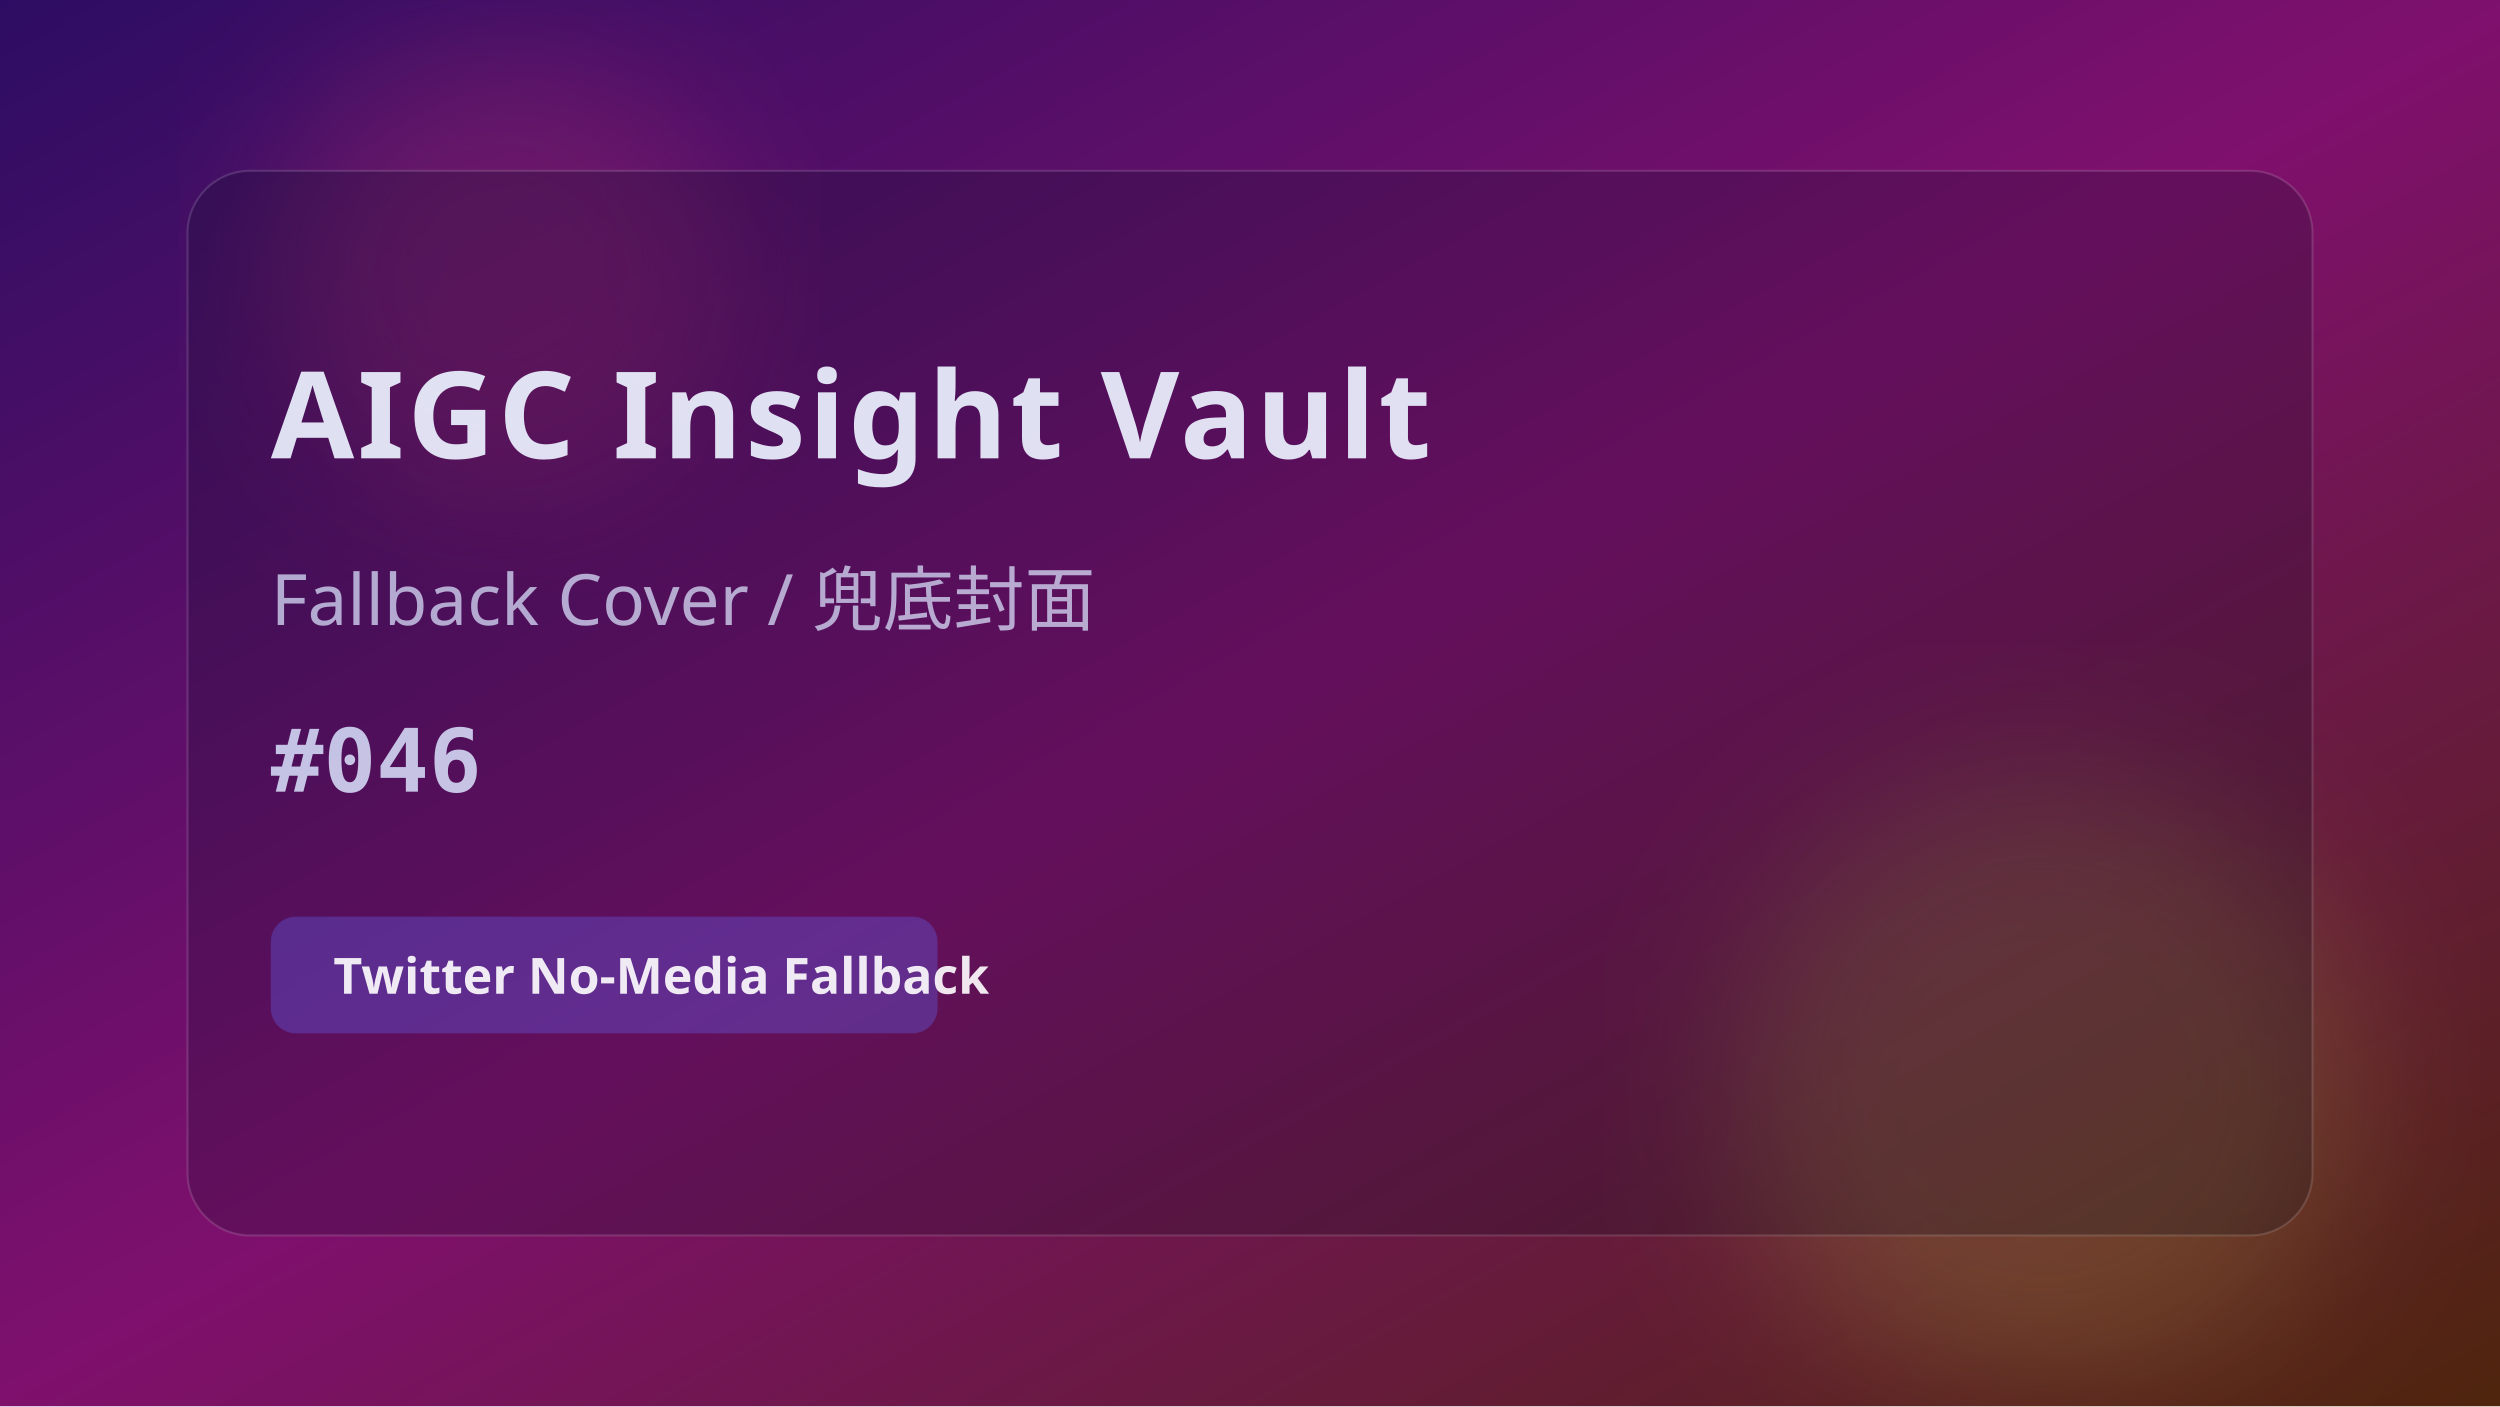
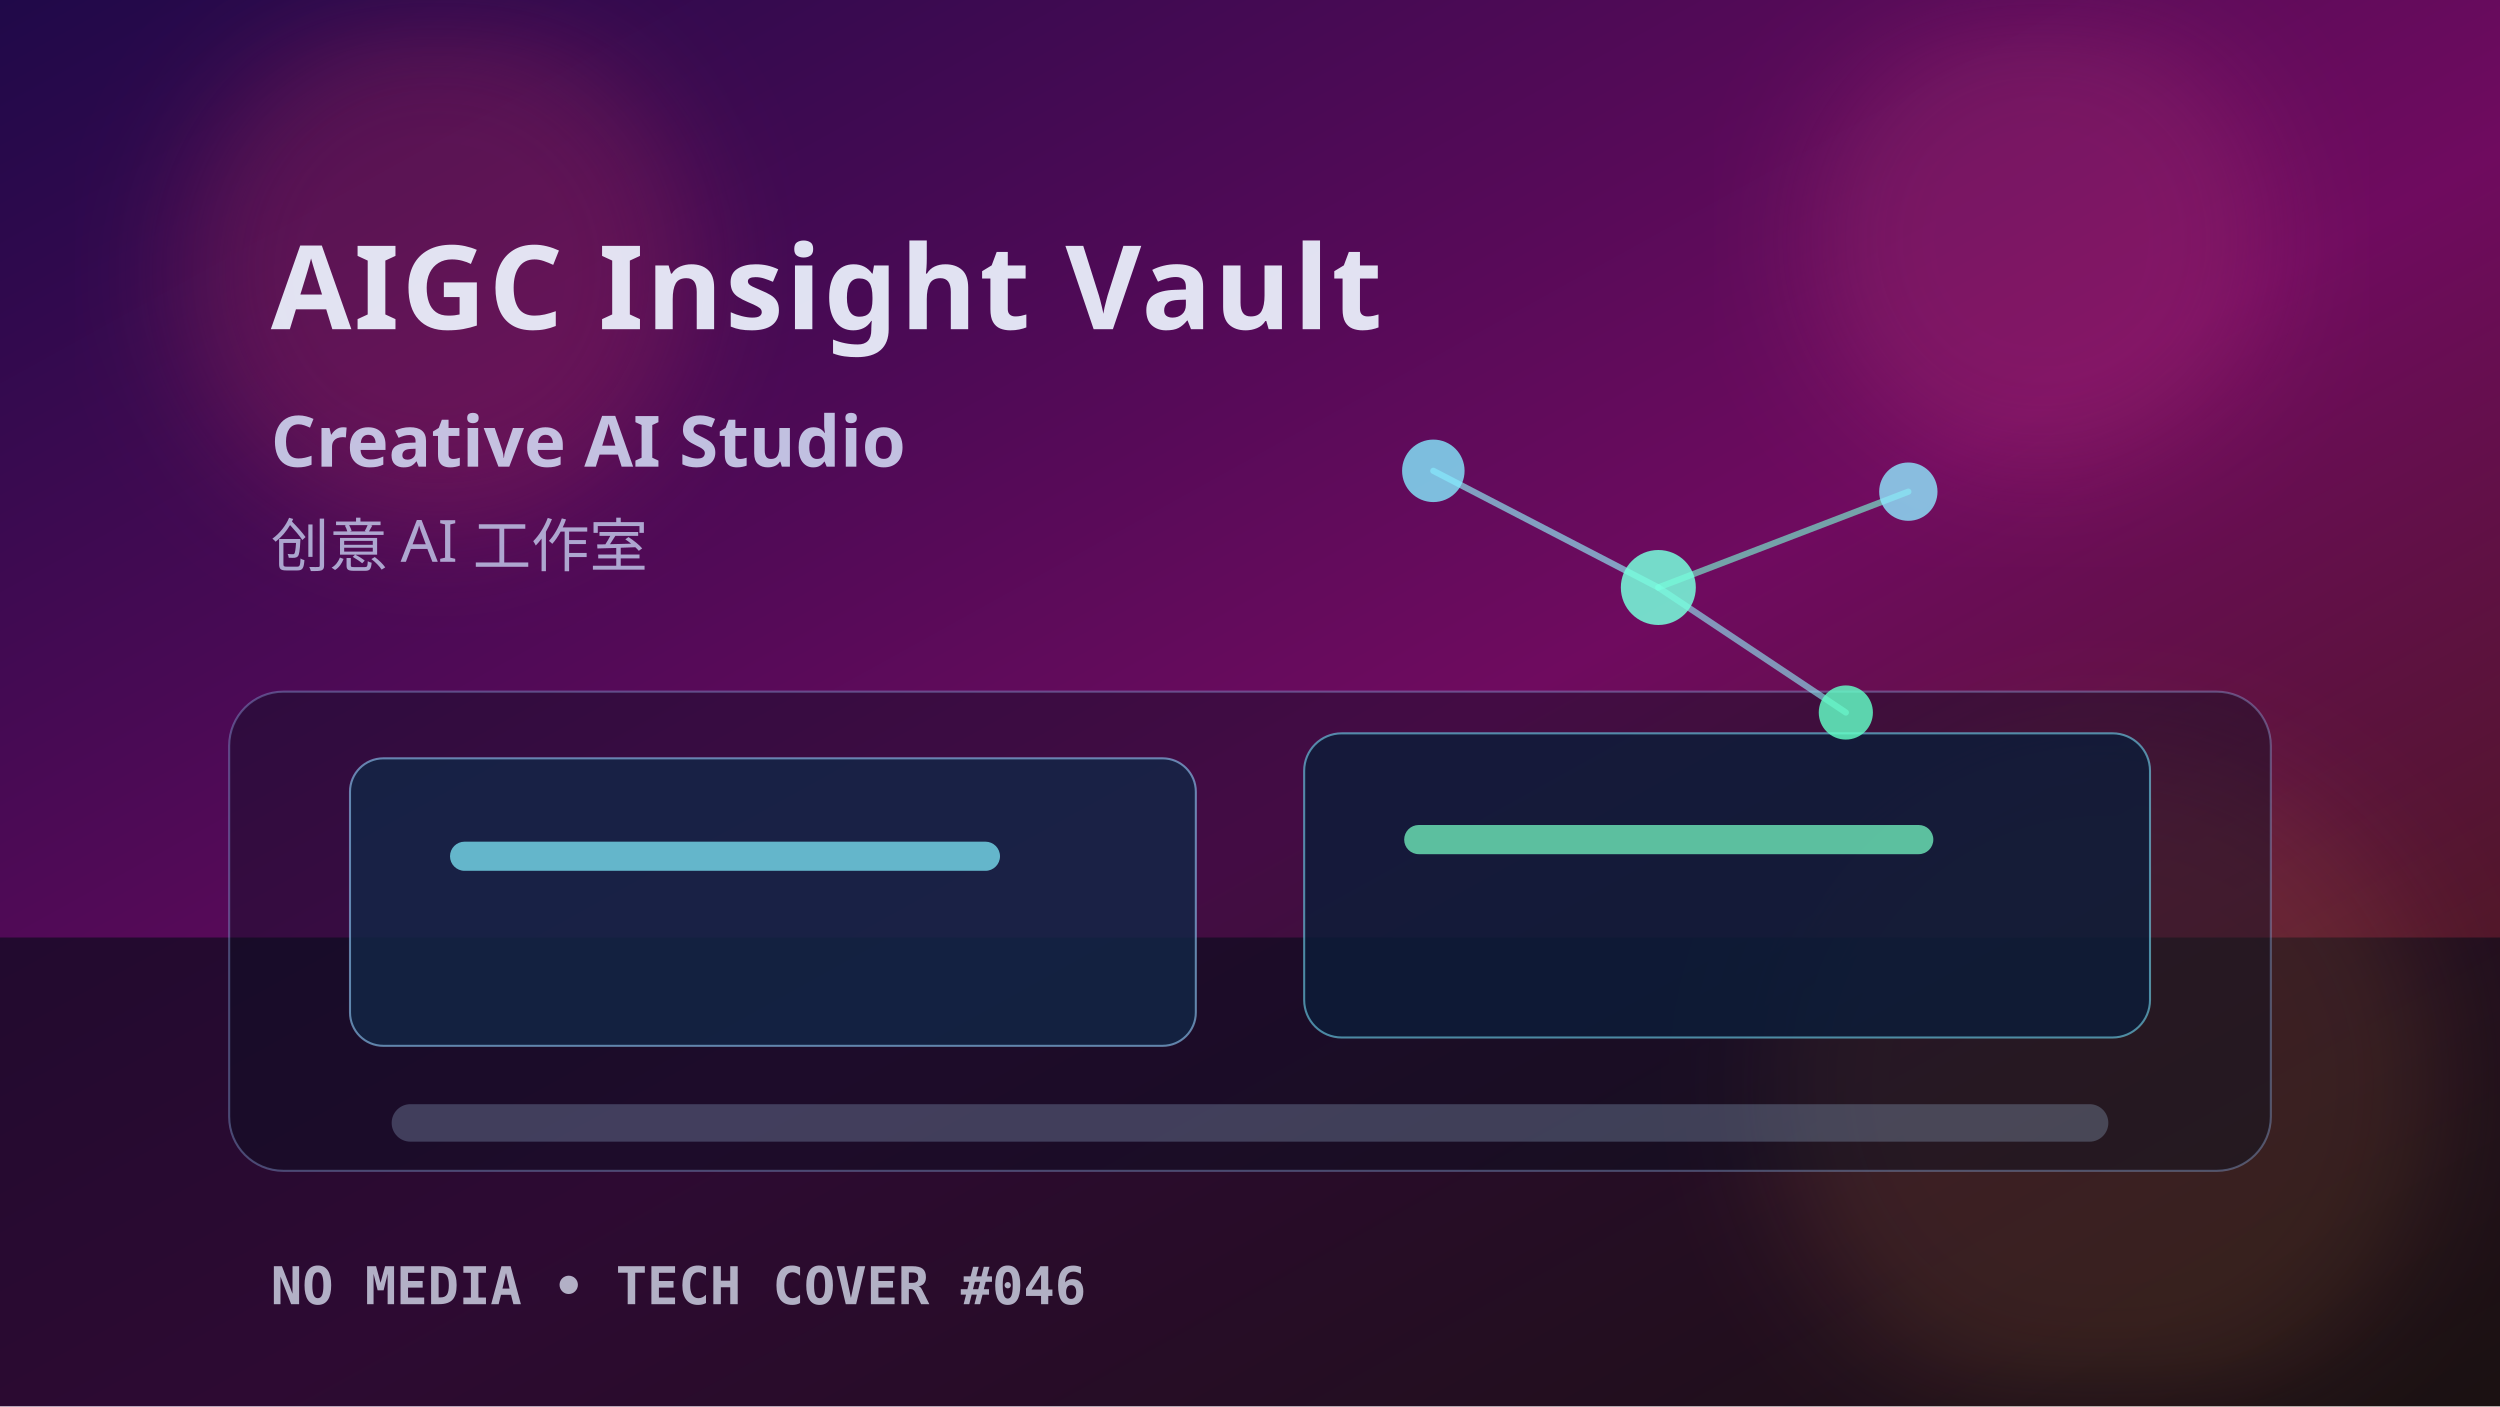
- <svg xmlns="http://www.w3.org/2000/svg" width="1200" height="675" viewBox="0 0 1200 675" role="img" aria-label="AIGC fallback cover 46">
+ <svg xmlns="http://www.w3.org/2000/svg" width="1200" height="675" viewBox="0 0 1200 675" role="img" aria-label="AIGC fallback cover 46" data-scene="creative-studio">
  <defs>
    <linearGradient id="g46" x1="0" y1="0" x2="1" y2="1">
-       <stop offset="0%" stop-color="hsl(262, 76%, 22%)" />
-       <stop offset="50%" stop-color="hsl(310, 78%, 28%)" />
-       <stop offset="100%" stop-color="hsl(22, 72%, 18%)" />
+       <stop offset="0%" stop-color="hsl(262, 78%, 16%)" />
+       <stop offset="55%" stop-color="hsl(310, 82%, 24%)" />
+       <stop offset="100%" stop-color="hsl(22, 74%, 14%)" />
    </linearGradient>
    <filter id="blur" x="-20%" y="-20%" width="140%" height="140%">
-       <feGaussianBlur stdDeviation="36" />
+       <feGaussianBlur stdDeviation="28" />
    </filter>
  </defs>
  <rect width="1200" height="675" fill="url(#g46)" />
-   <circle cx="240" cy="130" r="110" fill="hsl(342, 90%, 60%)" opacity="0.20" filter="url(#blur)" />
-   <circle cx="980" cy="520" r="150" fill="hsl(70, 90%, 62%)" opacity="0.16" filter="url(#blur)" />
-   <rect x="90" y="82" width="1020" height="511" rx="30" fill="rgba(8, 15, 32, 0.22)" stroke="rgba(255,255,255,0.14)" />
-   <text x="130" y="220" fill="rgba(236,242,255,0.92)" font-family="'Segoe UI', 'PingFang SC', 'Microsoft YaHei', sans-serif" font-size="58" font-weight="700" letter-spacing="1.5">AIGC Insight Vault</text>
-   <text x="130" y="300" fill="rgba(220,230,255,0.72)" font-family="'Segoe UI', 'PingFang SC', 'Microsoft YaHei', sans-serif" font-size="34" font-weight="500">Fallback Cover / 兜底封面</text>
-   <text x="130" y="380" fill="rgba(220,230,255,0.84)" font-family="'JetBrains Mono', 'Menlo', monospace" font-size="42" font-weight="700">#046</text>
-   <rect x="130" y="440" width="320" height="56" rx="12" fill="rgba(99, 102, 241, 0.34)" />
-   <text x="160" y="477" fill="rgba(255,255,255,0.9)" font-family="'Segoe UI', 'PingFang SC', 'Microsoft YaHei', sans-serif" font-size="24" font-weight="600">Twitter No-Media Fallback</text>
+   <rect y="450" width="1200" height="225" fill="rgba(5, 10, 24, 0.62)" />
+   <circle cx="210" cy="130" r="124" fill="hsl(346, 92%, 60%)" opacity="0.2" filter="url(#blur)" />
+   <circle cx="980" cy="115" r="112" fill="hsl(340, 94%, 66%)" opacity="0.16" filter="url(#blur)" />
+   <circle cx="1010" cy="520" r="160" fill="hsl(32, 90%, 62%)" opacity="0.12" filter="url(#blur)" />
+   <g id="workspace-desk">
+     <rect x="110" y="332" width="980" height="230" rx="26" fill="rgba(8, 16, 32, 0.42)" stroke="rgba(158,198,255,0.34)" />
+     <rect x="168" y="364" width="406" height="138" rx="16" fill="rgba(18, 38, 70, 0.82)" stroke="rgba(150,210,255,0.58)" />
+     <rect x="626" y="352" width="406" height="146" rx="18" fill="rgba(12, 28, 56, 0.82)" stroke="rgba(120,230,255,0.56)" />
+     <rect x="216" y="404" width="264" height="14" rx="7" fill="rgba(130, 240, 255, 0.72)" />
+     <rect x="674" y="396" width="254" height="14" rx="7" fill="rgba(120, 255, 198, 0.72)" />
+     <rect x="188" y="530" width="824" height="18" rx="9" fill="rgba(185, 220, 255, 0.24)" />
+   </g>
+   <g id="ai-network" stroke-linecap="round">
+     <line x1="688" y1="226" x2="796" y2="282" stroke="rgba(147, 250, 255, 0.62)" stroke-width="3" />
+     <line x1="796" y1="282" x2="916" y2="236" stroke="rgba(120, 255, 214, 0.62)" stroke-width="3" />
+     <line x1="796" y1="282" x2="886" y2="342" stroke="rgba(147, 250, 255, 0.58)" stroke-width="3" />
+     <circle cx="688" cy="226" r="15" fill="rgba(132, 235, 255, 0.8)" />
+     <circle cx="796" cy="282" r="18" fill="rgba(119, 255, 221, 0.85)" />
+     <circle cx="916" cy="236" r="14" fill="rgba(143, 232, 255, 0.8)" />
+     <circle cx="886" cy="342" r="13" fill="rgba(99, 255, 199, 0.82)" />
+   </g>
+   <text x="130" y="158" fill="rgba(238,244,255,0.92)" font-family="'Segoe UI', 'PingFang SC', 'Microsoft YaHei', sans-serif" font-size="56" font-weight="700" letter-spacing="1.2">AIGC Insight Vault</text>
+   <text x="130" y="224" fill="rgba(218,232,255,0.82)" font-family="'Segoe UI', 'PingFang SC', 'Microsoft YaHei', sans-serif" font-size="34" font-weight="600">Creative AI Studio</text>
+   <text x="130" y="272" fill="rgba(210,226,255,0.72)" font-family="'Segoe UI', 'PingFang SC', 'Microsoft YaHei', sans-serif" font-size="28" font-weight="500">创意 AI 工作室</text>
+   <text x="130" y="626" fill="rgba(230,240,255,0.72)" font-family="'JetBrains Mono', 'Menlo', monospace" font-size="25" font-weight="600">NO MEDIA • TECH COVER #046</text>
</svg>
